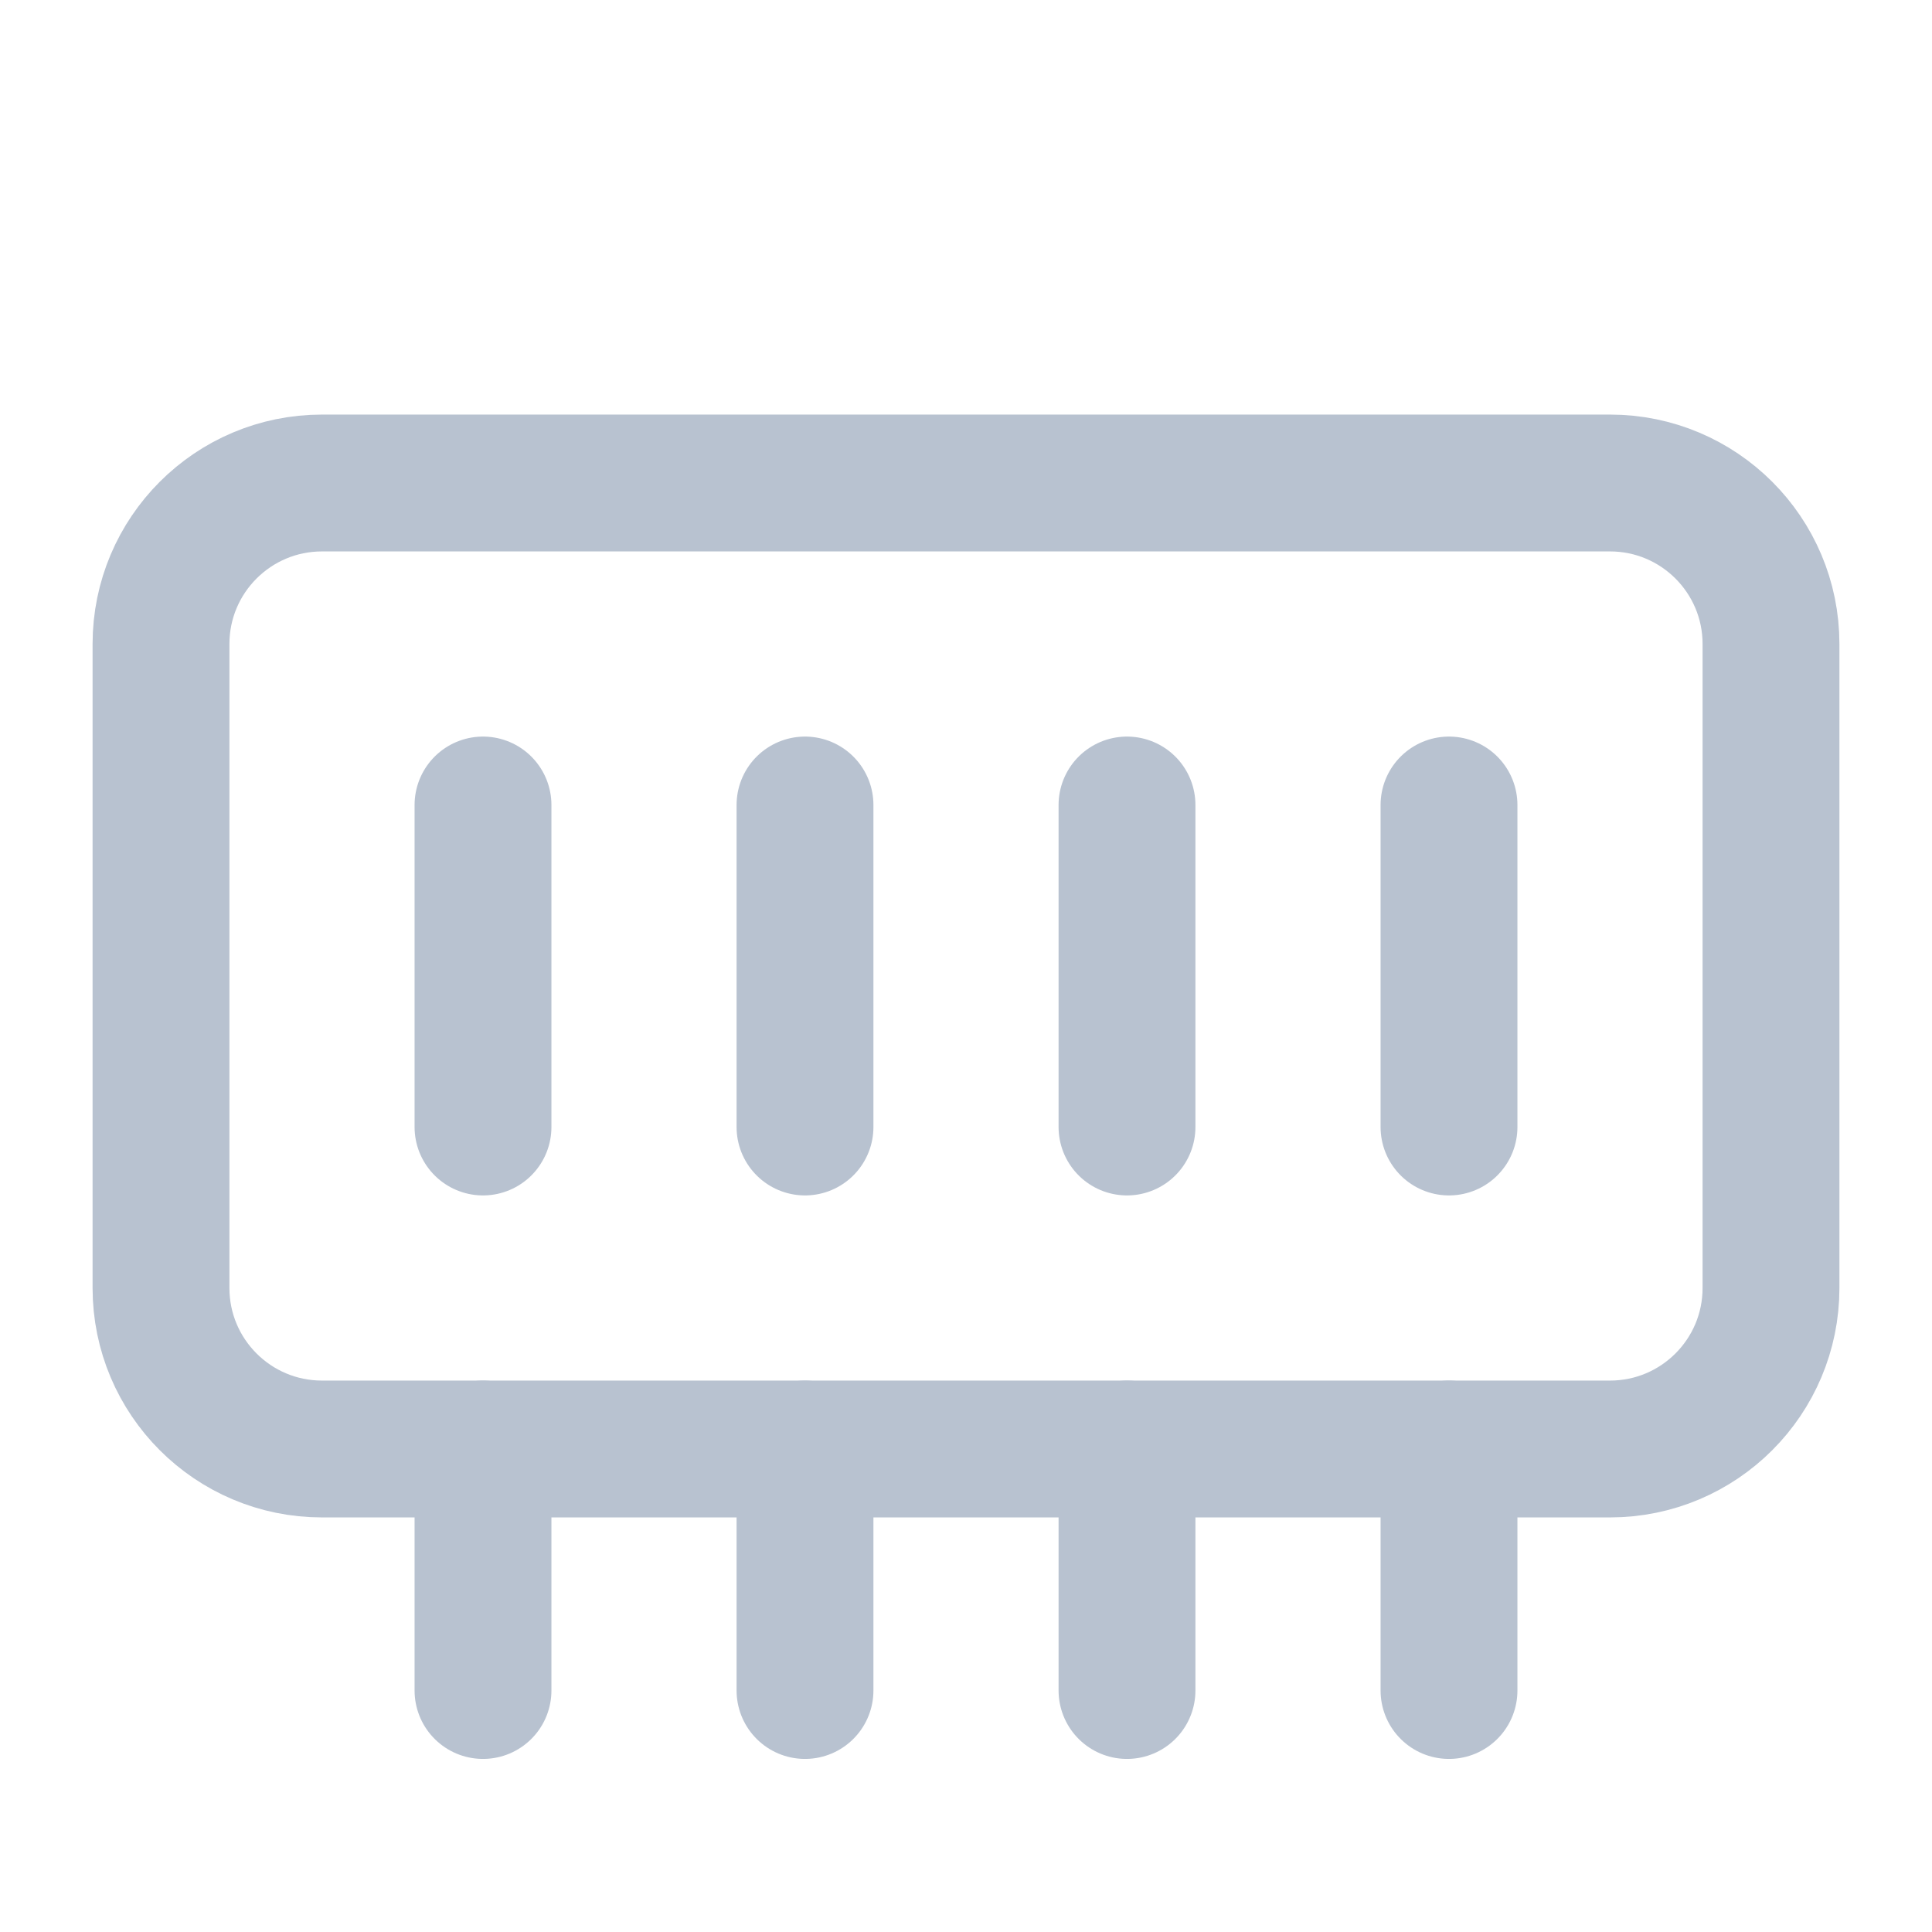
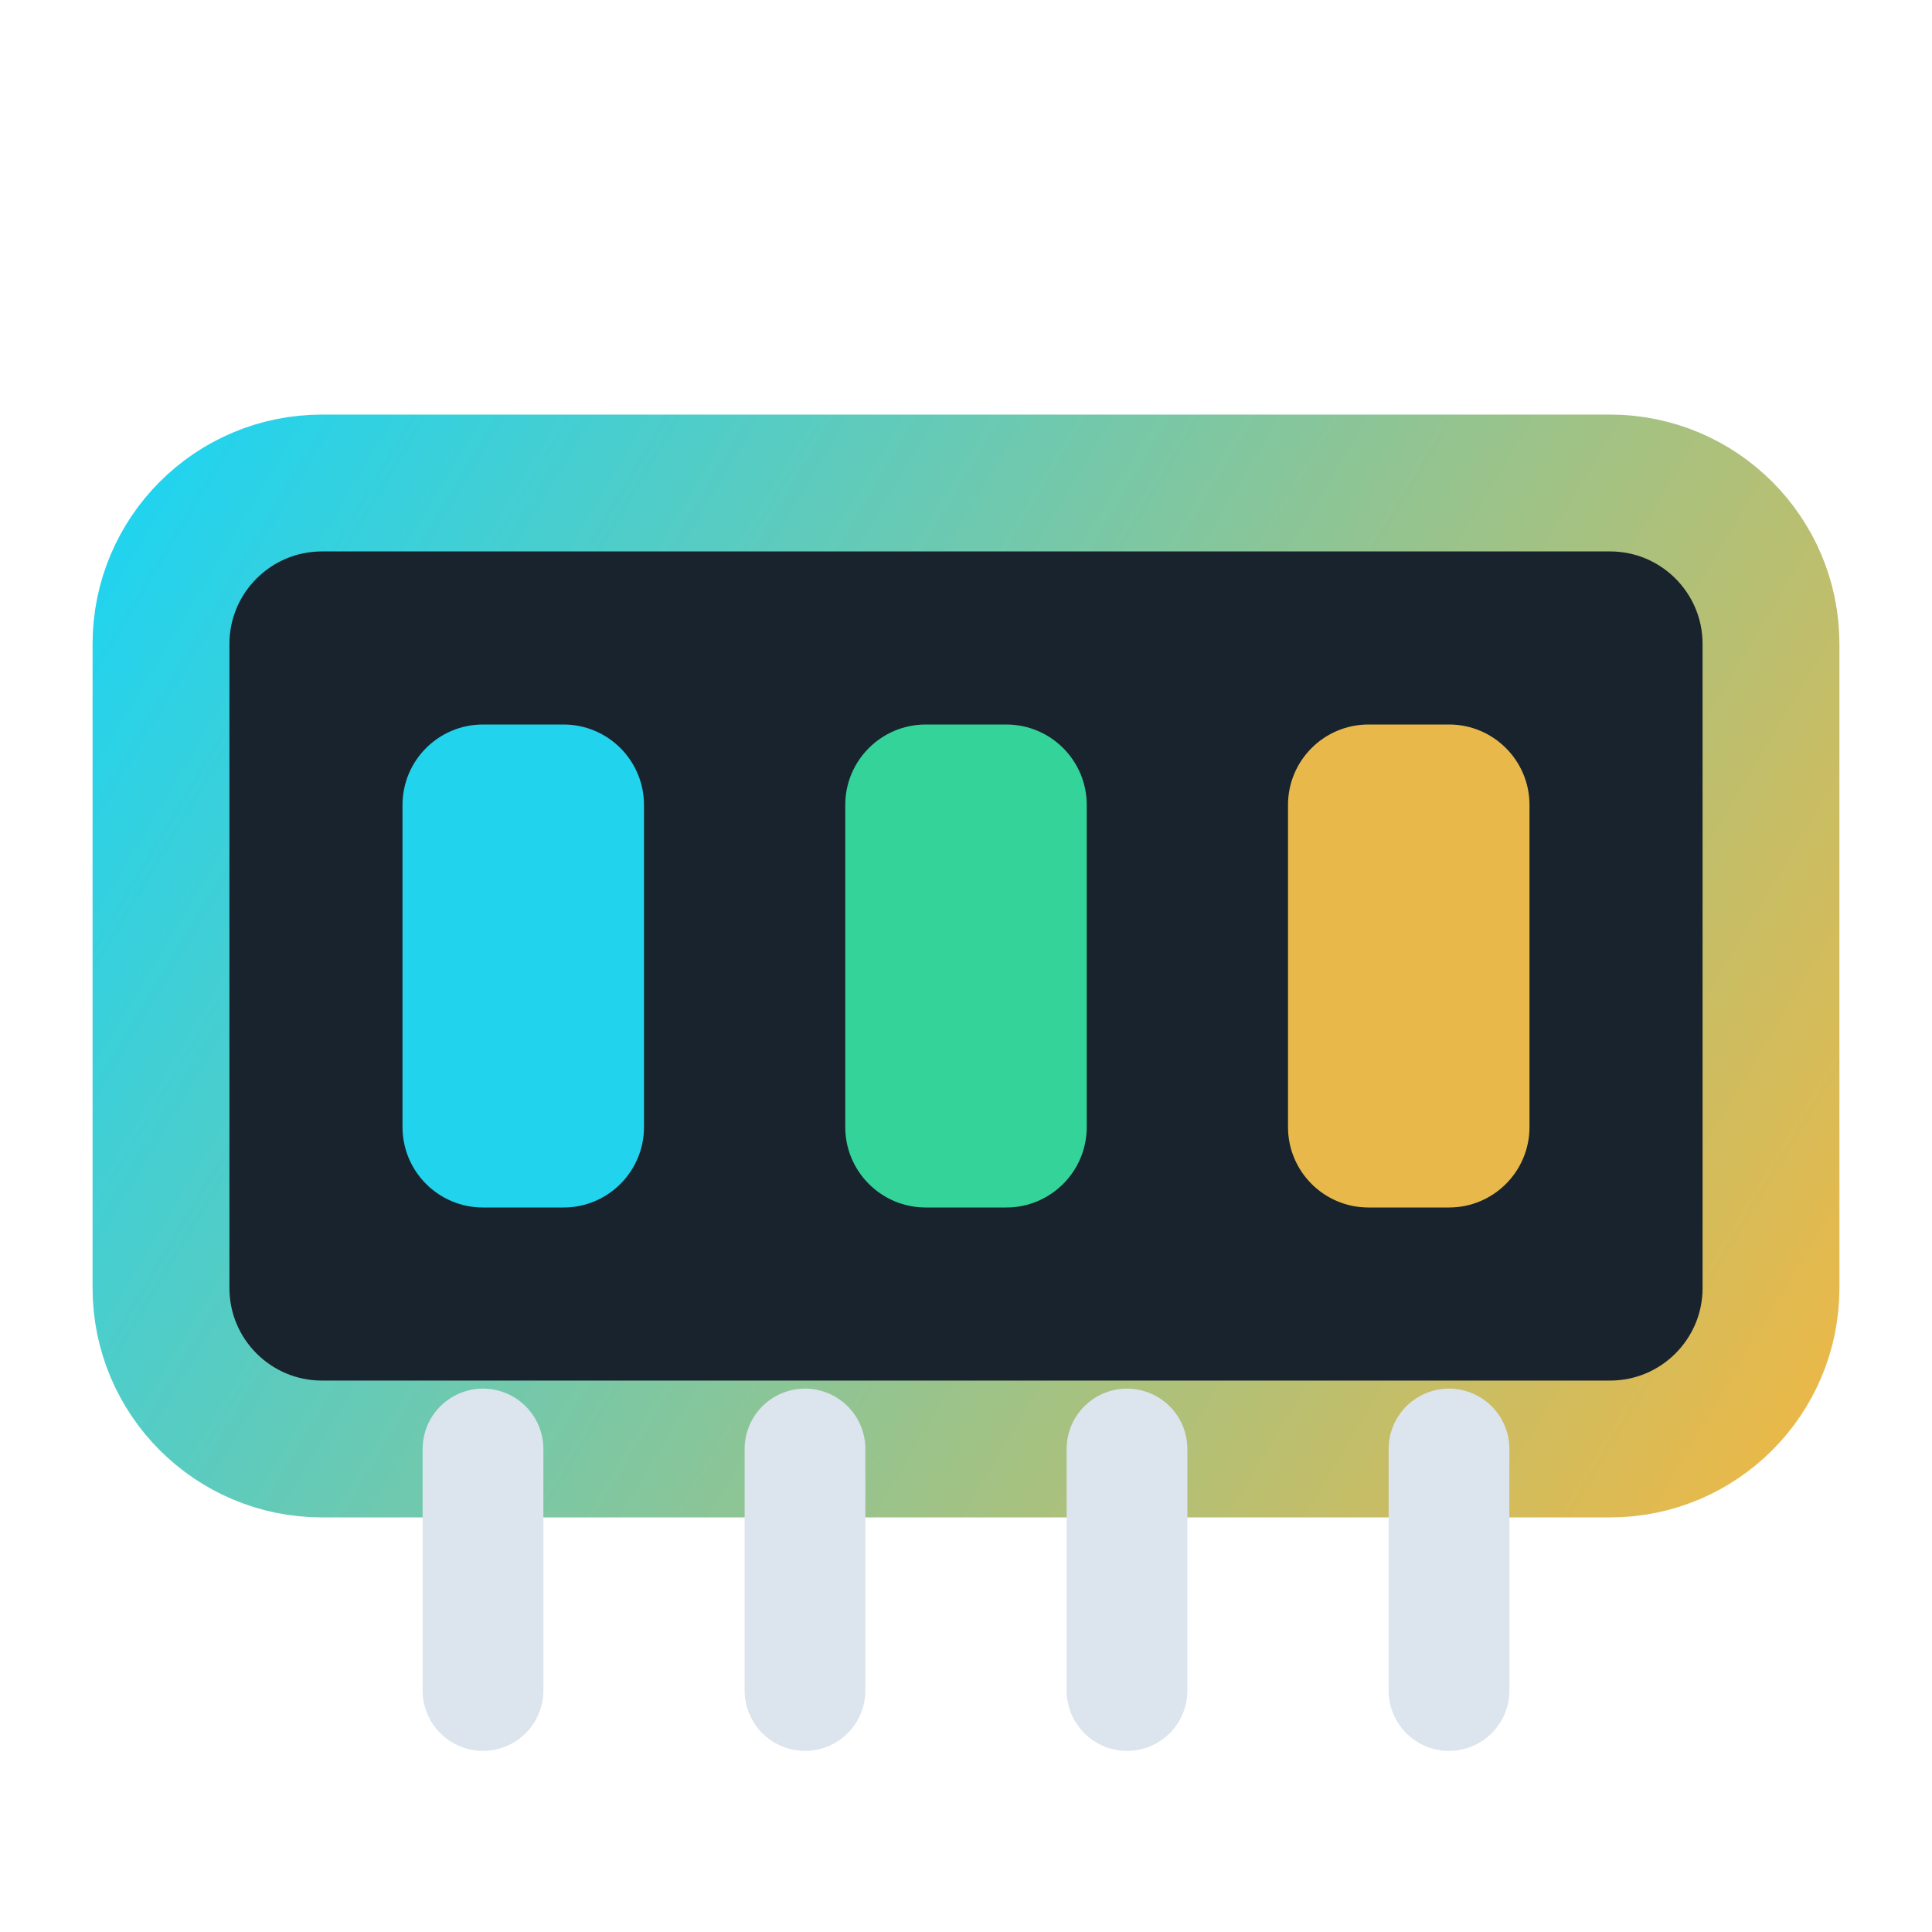
- <svg xmlns="http://www.w3.org/2000/svg" width="24" height="24" viewBox="0 0 24 24" fill="none" stroke="#B8C2D0" stroke-width="1.7" stroke-linecap="round" stroke-linejoin="round">
-   <rect x="2" y="6" width="20" height="12" rx="2" />
-   <path d="M6 18v3m4-3v3m4-3v3m4-3v3M6 10v4m4-4v4m4-4v4m4-4v4" />
+ <svg xmlns="http://www.w3.org/2000/svg" width="24" height="24" viewBox="0 0 24 24" fill="none">
+   <defs>
+     <linearGradient id="a" x1="2" y1="6" x2="22" y2="18" gradientUnits="userSpaceOnUse">
+       <stop stop-color="#22D3EE" />
+       <stop offset="1" stop-color="#E8B94A" />
+     </linearGradient>
+   </defs>
+   <rect x="2" y="6" width="20" height="12" rx="2" fill="#18232D" stroke="url(#a)" stroke-width="1.7" />
+   <path d="M6 18v3m4-3v3m4-3v3m4-3v3" stroke="#DCE4EE" stroke-width="1.5" stroke-linecap="round" />
+   <rect x="5" y="9" width="3" height="6" rx="1" fill="#22D3EE" />
+   <rect x="10.5" y="9" width="3" height="6" rx="1" fill="#34D399" />
+   <rect x="16" y="9" width="3" height="6" rx="1" fill="#E8B94A" />
</svg>
